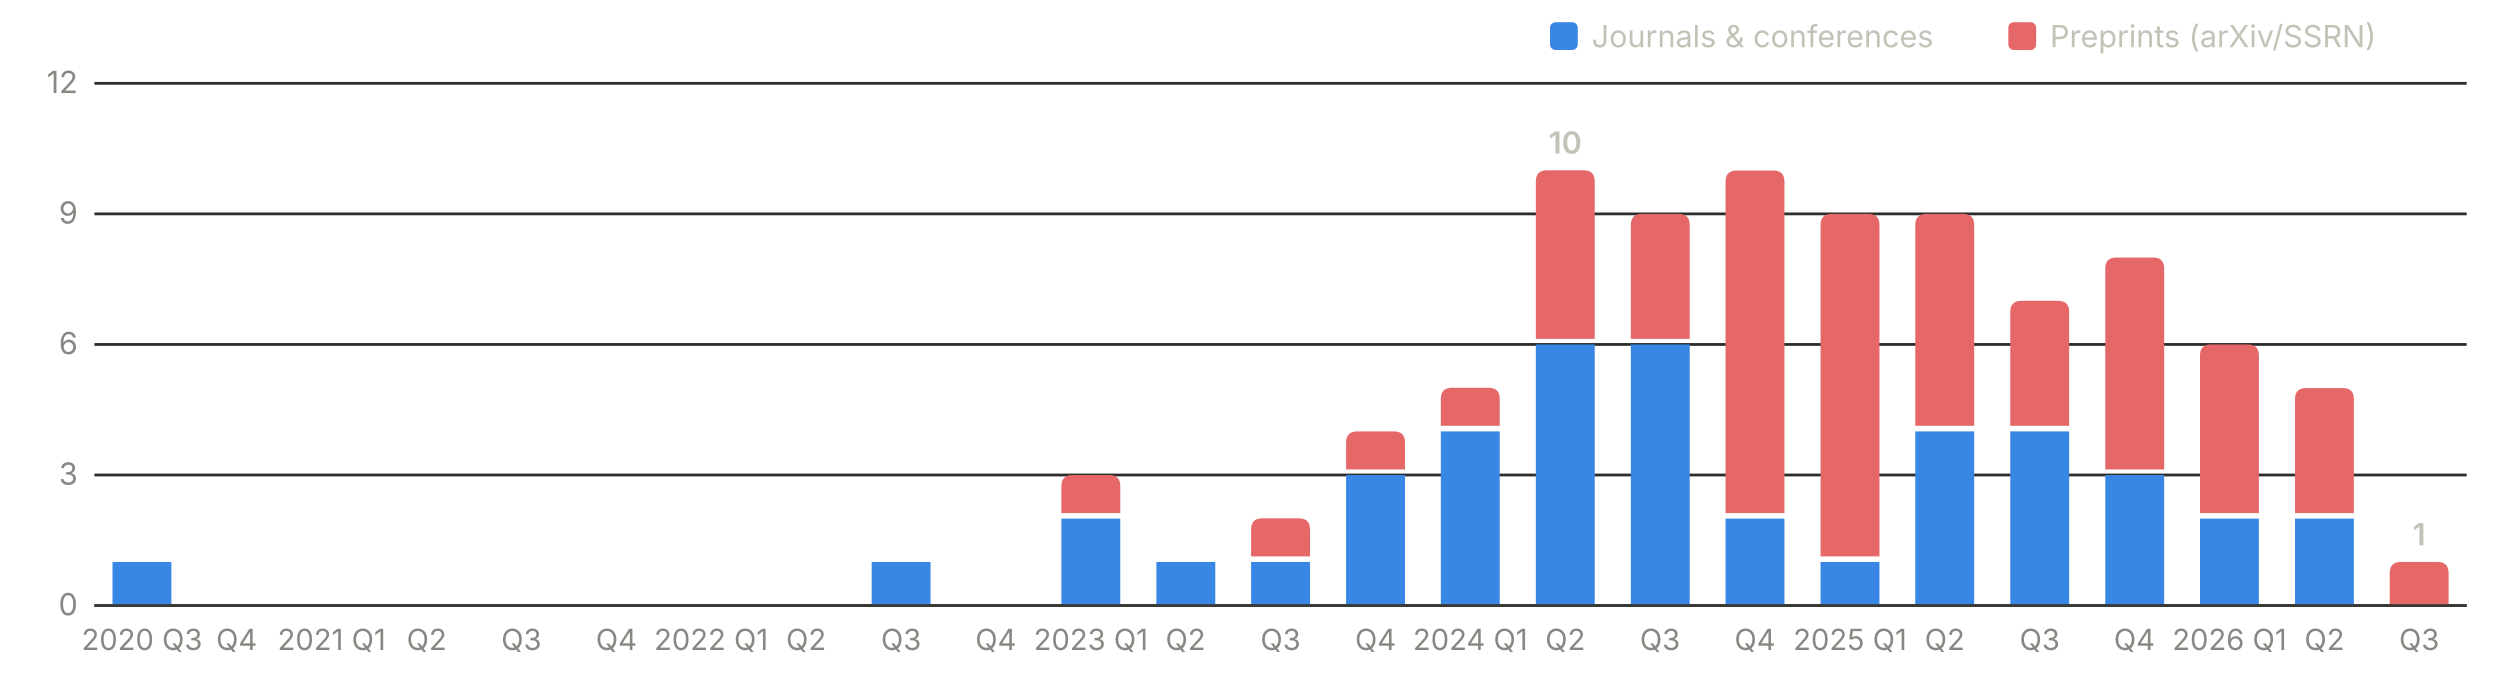
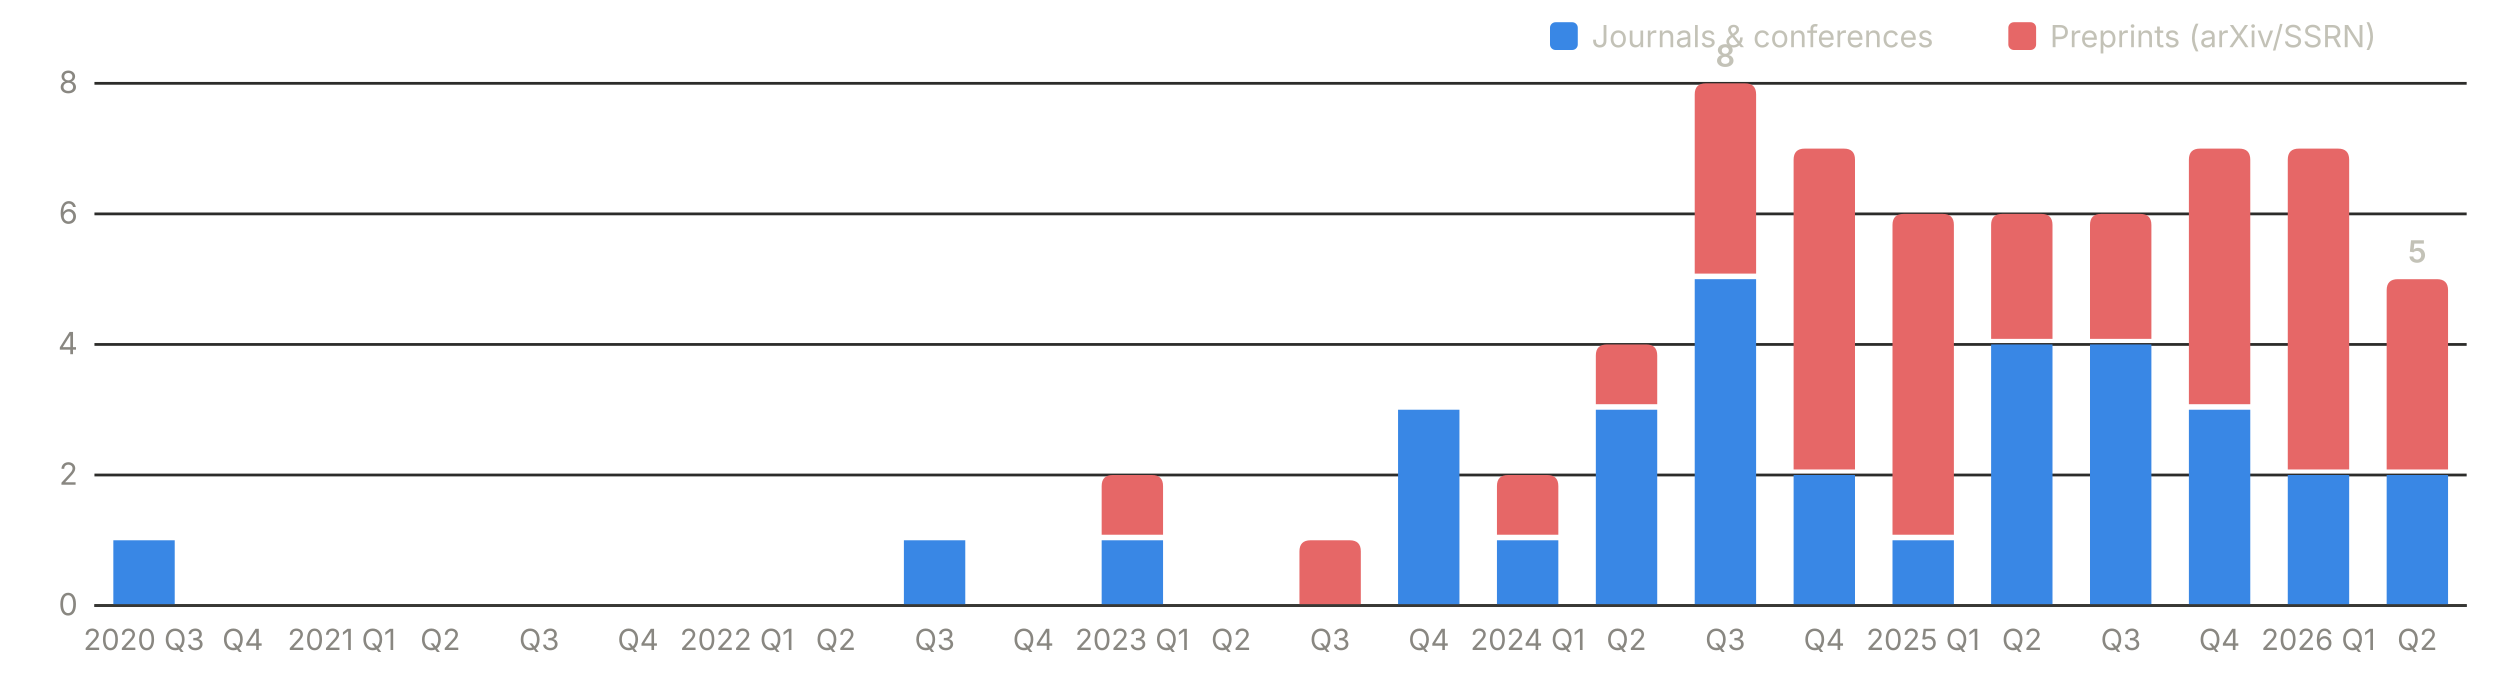
- <svg xmlns="http://www.w3.org/2000/svg" viewBox="0 0 900 250" width="900" height="250" role="img" aria-label="Stacked bars of journal and preprint papers per quarter, 2020 Q3 to 2026 Q3">
+ <svg xmlns="http://www.w3.org/2000/svg" viewBox="0 0 900 250" width="900" height="250" role="img" aria-label="Stacked bars of journal and preprint papers per quarter, 2020 Q3 to 2026 Q2">
  <line x1="34" y1="218.0" x2="888" y2="218.0" stroke="#2c2c2a" stroke-width="1" />
  <text x="28" y="221.5" text-anchor="end" font-family="system-ui,-apple-system,Segoe UI,sans-serif" font-size="11" fill="#898781">0</text>
  <line x1="34" y1="171.0" x2="888" y2="171.0" stroke="#2c2c2a" stroke-width="1" />
-   <text x="28" y="174.5" text-anchor="end" font-family="system-ui,-apple-system,Segoe UI,sans-serif" font-size="11" fill="#898781">3</text>
+   <text x="28" y="174.5" text-anchor="end" font-family="system-ui,-apple-system,Segoe UI,sans-serif" font-size="11" fill="#898781">2</text>
  <line x1="34" y1="124.0" x2="888" y2="124.0" stroke="#2c2c2a" stroke-width="1" />
-   <text x="28" y="127.5" text-anchor="end" font-family="system-ui,-apple-system,Segoe UI,sans-serif" font-size="11" fill="#898781">6</text>
+   <text x="28" y="127.5" text-anchor="end" font-family="system-ui,-apple-system,Segoe UI,sans-serif" font-size="11" fill="#898781">4</text>
  <line x1="34" y1="77.0" x2="888" y2="77.0" stroke="#2c2c2a" stroke-width="1" />
-   <text x="28" y="80.5" text-anchor="end" font-family="system-ui,-apple-system,Segoe UI,sans-serif" font-size="11" fill="#898781">9</text>
+   <text x="28" y="80.5" text-anchor="end" font-family="system-ui,-apple-system,Segoe UI,sans-serif" font-size="11" fill="#898781">6</text>
  <line x1="34" y1="30.0" x2="888" y2="30.0" stroke="#2c2c2a" stroke-width="1" />
-   <text x="28" y="33.5" text-anchor="end" font-family="system-ui,-apple-system,Segoe UI,sans-serif" font-size="11" fill="#898781">12</text>
+   <text x="28" y="33.5" text-anchor="end" font-family="system-ui,-apple-system,Segoe UI,sans-serif" font-size="11" fill="#898781">8</text>
  <rect x="558" y="8" width="10" height="10" rx="2" fill="#3987e5" />
  <text x="573" y="17" font-family="system-ui,-apple-system,Segoe UI,sans-serif" font-size="11" fill="#c3c2b7">Journals &amp; conferences</text>
  <rect x="723" y="8" width="10" height="10" rx="2" fill="#e66767" />
  <text x="738" y="17" font-family="system-ui,-apple-system,Segoe UI,sans-serif" font-size="11" fill="#c3c2b7">Preprints (arXiv/SSRN)</text>
-   <rect x="40.5" y="202.3" width="21.2" height="15.7" fill="#3987e5" />
-   <text x="51.1" y="234" text-anchor="middle" font-family="system-ui,-apple-system,Segoe UI,sans-serif" font-size="10.5" fill="#898781">2020 Q3</text>
-   <text x="85.2" y="234" text-anchor="middle" font-family="system-ui,-apple-system,Segoe UI,sans-serif" font-size="10.5" fill="#898781">Q4</text>
-   <text x="119.4" y="234" text-anchor="middle" font-family="system-ui,-apple-system,Segoe UI,sans-serif" font-size="10.5" fill="#898781">2021 Q1</text>
-   <text x="153.6" y="234" text-anchor="middle" font-family="system-ui,-apple-system,Segoe UI,sans-serif" font-size="10.5" fill="#898781">Q2</text>
-   <text x="187.7" y="234" text-anchor="middle" font-family="system-ui,-apple-system,Segoe UI,sans-serif" font-size="10.5" fill="#898781">Q3</text>
-   <text x="221.9" y="234" text-anchor="middle" font-family="system-ui,-apple-system,Segoe UI,sans-serif" font-size="10.5" fill="#898781">Q4</text>
-   <text x="256.0" y="234" text-anchor="middle" font-family="system-ui,-apple-system,Segoe UI,sans-serif" font-size="10.5" fill="#898781">2022 Q1</text>
-   <text x="290.2" y="234" text-anchor="middle" font-family="system-ui,-apple-system,Segoe UI,sans-serif" font-size="10.5" fill="#898781">Q2</text>
-   <rect x="313.8" y="202.3" width="21.2" height="15.7" fill="#3987e5" />
-   <text x="324.4" y="234" text-anchor="middle" font-family="system-ui,-apple-system,Segoe UI,sans-serif" font-size="10.5" fill="#898781">Q3</text>
-   <text x="358.5" y="234" text-anchor="middle" font-family="system-ui,-apple-system,Segoe UI,sans-serif" font-size="10.5" fill="#898781">Q4</text>
-   <rect x="382.1" y="186.7" width="21.2" height="31.3" fill="#3987e5" />
-   <path d="M382.1,184.7 v-9.7 q0,-4.0 4.0,-4.0 h13.2 q4.0,0 4.0,4.0 v9.7 z" fill="#e66767" />
-   <text x="392.7" y="234" text-anchor="middle" font-family="system-ui,-apple-system,Segoe UI,sans-serif" font-size="10.5" fill="#898781">2023 Q1</text>
-   <rect x="416.3" y="202.3" width="21.2" height="15.7" fill="#3987e5" />
-   <text x="426.8" y="234" text-anchor="middle" font-family="system-ui,-apple-system,Segoe UI,sans-serif" font-size="10.5" fill="#898781">Q2</text>
-   <rect x="450.4" y="202.3" width="21.2" height="15.7" fill="#3987e5" />
-   <path d="M450.4,200.3 v-9.7 q0,-4.0 4.0,-4.0 h13.2 q4.0,0 4.0,4.0 v9.7 z" fill="#e66767" />
-   <text x="461.0" y="234" text-anchor="middle" font-family="system-ui,-apple-system,Segoe UI,sans-serif" font-size="10.5" fill="#898781">Q3</text>
-   <rect x="484.6" y="171.0" width="21.2" height="47.0" fill="#3987e5" />
-   <path d="M484.6,169.0 v-9.7 q0,-4.0 4.0,-4.0 h13.2 q4.0,0 4.0,4.0 v9.7 z" fill="#e66767" />
-   <text x="495.2" y="234" text-anchor="middle" font-family="system-ui,-apple-system,Segoe UI,sans-serif" font-size="10.5" fill="#898781">Q4</text>
-   <rect x="518.7" y="155.3" width="21.2" height="62.7" fill="#3987e5" />
-   <path d="M518.7,153.3 v-9.7 q0,-4.0 4.0,-4.0 h13.2 q4.0,0 4.0,4.0 v9.7 z" fill="#e66767" />
-   <text x="529.3" y="234" text-anchor="middle" font-family="system-ui,-apple-system,Segoe UI,sans-serif" font-size="10.5" fill="#898781">2024 Q1</text>
-   <rect x="552.9" y="124.0" width="21.2" height="94.0" fill="#3987e5" />
-   <path d="M552.9,122.0 v-56.7 q0,-4.0 4.0,-4.0 h13.2 q4.0,0 4.0,4.0 v56.7 z" fill="#e66767" />
-   <text x="563.5" y="55.3" text-anchor="middle" font-family="system-ui,-apple-system,Segoe UI,sans-serif" font-size="11" font-weight="600" fill="#c3c2b7">10</text>
-   <text x="563.5" y="234" text-anchor="middle" font-family="system-ui,-apple-system,Segoe UI,sans-serif" font-size="10.5" fill="#898781">Q2</text>
-   <rect x="587.1" y="124.0" width="21.2" height="94.0" fill="#3987e5" />
-   <path d="M587.1,122.0 v-41.0 q0,-4.0 4.0,-4.0 h13.2 q4.0,0 4.0,4.0 v41.0 z" fill="#e66767" />
-   <text x="597.6" y="234" text-anchor="middle" font-family="system-ui,-apple-system,Segoe UI,sans-serif" font-size="10.5" fill="#898781">Q3</text>
-   <rect x="621.2" y="186.7" width="21.2" height="31.3" fill="#3987e5" />
-   <path d="M621.2,184.7 v-119.3 q0,-4.0 4.0,-4.0 h13.2 q4.0,0 4.0,4.0 v119.3 z" fill="#e66767" />
-   <text x="631.8" y="234" text-anchor="middle" font-family="system-ui,-apple-system,Segoe UI,sans-serif" font-size="10.5" fill="#898781">Q4</text>
-   <rect x="655.4" y="202.3" width="21.2" height="15.7" fill="#3987e5" />
-   <path d="M655.4,200.3 v-119.3 q0,-4.0 4.0,-4.0 h13.2 q4.0,0 4.0,4.0 v119.3 z" fill="#e66767" />
-   <text x="666.0" y="234" text-anchor="middle" font-family="system-ui,-apple-system,Segoe UI,sans-serif" font-size="10.5" fill="#898781">2025 Q1</text>
-   <rect x="689.5" y="155.3" width="21.2" height="62.7" fill="#3987e5" />
-   <path d="M689.5,153.3 v-72.3 q0,-4.0 4.0,-4.0 h13.2 q4.0,0 4.0,4.0 v72.3 z" fill="#e66767" />
-   <text x="700.1" y="234" text-anchor="middle" font-family="system-ui,-apple-system,Segoe UI,sans-serif" font-size="10.5" fill="#898781">Q2</text>
-   <rect x="723.7" y="155.3" width="21.2" height="62.7" fill="#3987e5" />
-   <path d="M723.7,153.3 v-41.0 q0,-4.0 4.0,-4.0 h13.2 q4.0,0 4.0,4.0 v41.0 z" fill="#e66767" />
-   <text x="734.3" y="234" text-anchor="middle" font-family="system-ui,-apple-system,Segoe UI,sans-serif" font-size="10.5" fill="#898781">Q3</text>
-   <rect x="757.9" y="171.0" width="21.2" height="47.0" fill="#3987e5" />
-   <path d="M757.9,169.0 v-72.3 q0,-4.0 4.0,-4.0 h13.2 q4.0,0 4.0,4.0 v72.3 z" fill="#e66767" />
-   <text x="768.4" y="234" text-anchor="middle" font-family="system-ui,-apple-system,Segoe UI,sans-serif" font-size="10.5" fill="#898781">Q4</text>
-   <rect x="792.0" y="186.7" width="21.2" height="31.3" fill="#3987e5" />
-   <path d="M792.0,184.7 v-56.7 q0,-4.0 4.0,-4.0 h13.2 q4.0,0 4.0,4.0 v56.7 z" fill="#e66767" />
-   <text x="802.6" y="234" text-anchor="middle" font-family="system-ui,-apple-system,Segoe UI,sans-serif" font-size="10.5" fill="#898781">2026 Q1</text>
-   <rect x="826.2" y="186.7" width="21.2" height="31.3" fill="#3987e5" />
-   <path d="M826.2,184.7 v-41.0 q0,-4.0 4.0,-4.0 h13.2 q4.0,0 4.0,4.0 v41.0 z" fill="#e66767" />
-   <text x="836.8" y="234" text-anchor="middle" font-family="system-ui,-apple-system,Segoe UI,sans-serif" font-size="10.5" fill="#898781">Q2</text>
-   <path d="M860.3,218.0 v-11.7 q0,-4.0 4.0,-4.0 h13.2 q4.0,0 4.0,4.0 v11.7 z" fill="#e66767" />
-   <text x="870.9" y="196.3" text-anchor="middle" font-family="system-ui,-apple-system,Segoe UI,sans-serif" font-size="11" font-weight="600" fill="#c3c2b7">1</text>
-   <text x="870.9" y="234" text-anchor="middle" font-family="system-ui,-apple-system,Segoe UI,sans-serif" font-size="10.5" fill="#898781">Q3</text>
+   <rect x="40.8" y="194.5" width="22.1" height="23.5" fill="#3987e5" />
+   <text x="51.8" y="234" text-anchor="middle" font-family="system-ui,-apple-system,Segoe UI,sans-serif" font-size="10.5" fill="#898781">2020 Q3</text>
+   <text x="87.4" y="234" text-anchor="middle" font-family="system-ui,-apple-system,Segoe UI,sans-serif" font-size="10.5" fill="#898781">Q4</text>
+   <text x="123.0" y="234" text-anchor="middle" font-family="system-ui,-apple-system,Segoe UI,sans-serif" font-size="10.5" fill="#898781">2021 Q1</text>
+   <text x="158.5" y="234" text-anchor="middle" font-family="system-ui,-apple-system,Segoe UI,sans-serif" font-size="10.5" fill="#898781">Q2</text>
+   <text x="194.1" y="234" text-anchor="middle" font-family="system-ui,-apple-system,Segoe UI,sans-serif" font-size="10.5" fill="#898781">Q3</text>
+   <text x="229.7" y="234" text-anchor="middle" font-family="system-ui,-apple-system,Segoe UI,sans-serif" font-size="10.5" fill="#898781">Q4</text>
+   <text x="265.3" y="234" text-anchor="middle" font-family="system-ui,-apple-system,Segoe UI,sans-serif" font-size="10.5" fill="#898781">2022 Q1</text>
+   <text x="300.9" y="234" text-anchor="middle" font-family="system-ui,-apple-system,Segoe UI,sans-serif" font-size="10.5" fill="#898781">Q2</text>
+   <rect x="325.4" y="194.5" width="22.1" height="23.5" fill="#3987e5" />
+   <text x="336.5" y="234" text-anchor="middle" font-family="system-ui,-apple-system,Segoe UI,sans-serif" font-size="10.5" fill="#898781">Q3</text>
+   <text x="372.0" y="234" text-anchor="middle" font-family="system-ui,-apple-system,Segoe UI,sans-serif" font-size="10.5" fill="#898781">Q4</text>
+   <rect x="396.6" y="194.5" width="22.1" height="23.5" fill="#3987e5" />
+   <path d="M396.6,192.5 v-17.5 q0,-4.0 4.0,-4.0 h14.1 q4.0,0 4.0,4.0 v17.5 z" fill="#e66767" />
+   <text x="407.6" y="234" text-anchor="middle" font-family="system-ui,-apple-system,Segoe UI,sans-serif" font-size="10.5" fill="#898781">2023 Q1</text>
+   <text x="443.2" y="234" text-anchor="middle" font-family="system-ui,-apple-system,Segoe UI,sans-serif" font-size="10.5" fill="#898781">Q2</text>
+   <path d="M467.8,218.0 v-19.5 q0,-4.0 4.0,-4.0 h14.1 q4.0,0 4.0,4.0 v19.5 z" fill="#e66767" />
+   <text x="478.8" y="234" text-anchor="middle" font-family="system-ui,-apple-system,Segoe UI,sans-serif" font-size="10.5" fill="#898781">Q3</text>
+   <rect x="503.3" y="147.5" width="22.1" height="70.5" fill="#3987e5" />
+   <text x="514.4" y="234" text-anchor="middle" font-family="system-ui,-apple-system,Segoe UI,sans-serif" font-size="10.5" fill="#898781">Q4</text>
+   <rect x="538.9" y="194.5" width="22.1" height="23.5" fill="#3987e5" />
+   <path d="M538.9,192.5 v-17.5 q0,-4.0 4.0,-4.0 h14.1 q4.0,0 4.0,4.0 v17.5 z" fill="#e66767" />
+   <text x="550.0" y="234" text-anchor="middle" font-family="system-ui,-apple-system,Segoe UI,sans-serif" font-size="10.5" fill="#898781">2024 Q1</text>
+   <rect x="574.5" y="147.5" width="22.1" height="70.5" fill="#3987e5" />
+   <path d="M574.5,145.5 v-17.5 q0,-4.0 4.0,-4.0 h14.1 q4.0,0 4.0,4.0 v17.5 z" fill="#e66767" />
+   <text x="585.5" y="234" text-anchor="middle" font-family="system-ui,-apple-system,Segoe UI,sans-serif" font-size="10.5" fill="#898781">Q2</text>
+   <rect x="610.1" y="100.5" width="22.1" height="117.5" fill="#3987e5" />
+   <path d="M610.1,98.5 v-64.5 q0,-4.0 4.0,-4.0 h14.1 q4.0,0 4.0,4.0 v64.5 z" fill="#e66767" />
+   <text x="621.1" y="24.0" text-anchor="middle" font-family="system-ui,-apple-system,Segoe UI,sans-serif" font-size="11" font-weight="600" fill="#c3c2b7">8</text>
+   <text x="621.1" y="234" text-anchor="middle" font-family="system-ui,-apple-system,Segoe UI,sans-serif" font-size="10.5" fill="#898781">Q3</text>
+   <rect x="645.7" y="171.0" width="22.1" height="47.0" fill="#3987e5" />
+   <path d="M645.7,169.0 v-111.5 q0,-4.0 4.0,-4.0 h14.1 q4.0,0 4.0,4.0 v111.5 z" fill="#e66767" />
+   <text x="656.7" y="234" text-anchor="middle" font-family="system-ui,-apple-system,Segoe UI,sans-serif" font-size="10.5" fill="#898781">Q4</text>
+   <rect x="681.3" y="194.5" width="22.1" height="23.5" fill="#3987e5" />
+   <path d="M681.3,192.5 v-111.5 q0,-4.0 4.0,-4.0 h14.1 q4.0,0 4.0,4.0 v111.5 z" fill="#e66767" />
+   <text x="692.3" y="234" text-anchor="middle" font-family="system-ui,-apple-system,Segoe UI,sans-serif" font-size="10.5" fill="#898781">2025 Q1</text>
+   <rect x="716.8" y="124.0" width="22.1" height="94.0" fill="#3987e5" />
+   <path d="M716.8,122.0 v-41.0 q0,-4.0 4.0,-4.0 h14.1 q4.0,0 4.0,4.0 v41.0 z" fill="#e66767" />
+   <text x="727.9" y="234" text-anchor="middle" font-family="system-ui,-apple-system,Segoe UI,sans-serif" font-size="10.5" fill="#898781">Q2</text>
+   <rect x="752.4" y="124.0" width="22.1" height="94.0" fill="#3987e5" />
+   <path d="M752.4,122.0 v-41.0 q0,-4.0 4.0,-4.0 h14.1 q4.0,0 4.0,4.0 v41.0 z" fill="#e66767" />
+   <text x="763.5" y="234" text-anchor="middle" font-family="system-ui,-apple-system,Segoe UI,sans-serif" font-size="10.5" fill="#898781">Q3</text>
+   <rect x="788.0" y="147.5" width="22.1" height="70.5" fill="#3987e5" />
+   <path d="M788.0,145.5 v-88.0 q0,-4.0 4.0,-4.0 h14.1 q4.0,0 4.0,4.0 v88.0 z" fill="#e66767" />
+   <text x="799.0" y="234" text-anchor="middle" font-family="system-ui,-apple-system,Segoe UI,sans-serif" font-size="10.5" fill="#898781">Q4</text>
+   <rect x="823.6" y="171.0" width="22.1" height="47.0" fill="#3987e5" />
+   <path d="M823.6,169.0 v-111.5 q0,-4.0 4.0,-4.0 h14.1 q4.0,0 4.0,4.0 v111.5 z" fill="#e66767" />
+   <text x="834.6" y="234" text-anchor="middle" font-family="system-ui,-apple-system,Segoe UI,sans-serif" font-size="10.5" fill="#898781">2026 Q1</text>
+   <rect x="859.2" y="171.0" width="22.1" height="47.0" fill="#3987e5" />
+   <path d="M859.2,169.0 v-64.5 q0,-4.0 4.0,-4.0 h14.1 q4.0,0 4.0,4.0 v64.5 z" fill="#e66767" />
+   <text x="870.2" y="94.5" text-anchor="middle" font-family="system-ui,-apple-system,Segoe UI,sans-serif" font-size="11" font-weight="600" fill="#c3c2b7">5</text>
+   <text x="870.2" y="234" text-anchor="middle" font-family="system-ui,-apple-system,Segoe UI,sans-serif" font-size="10.5" fill="#898781">Q2</text>
  <line x1="34" y1="218" x2="888" y2="218" stroke="#383835" stroke-width="1" />
</svg>
